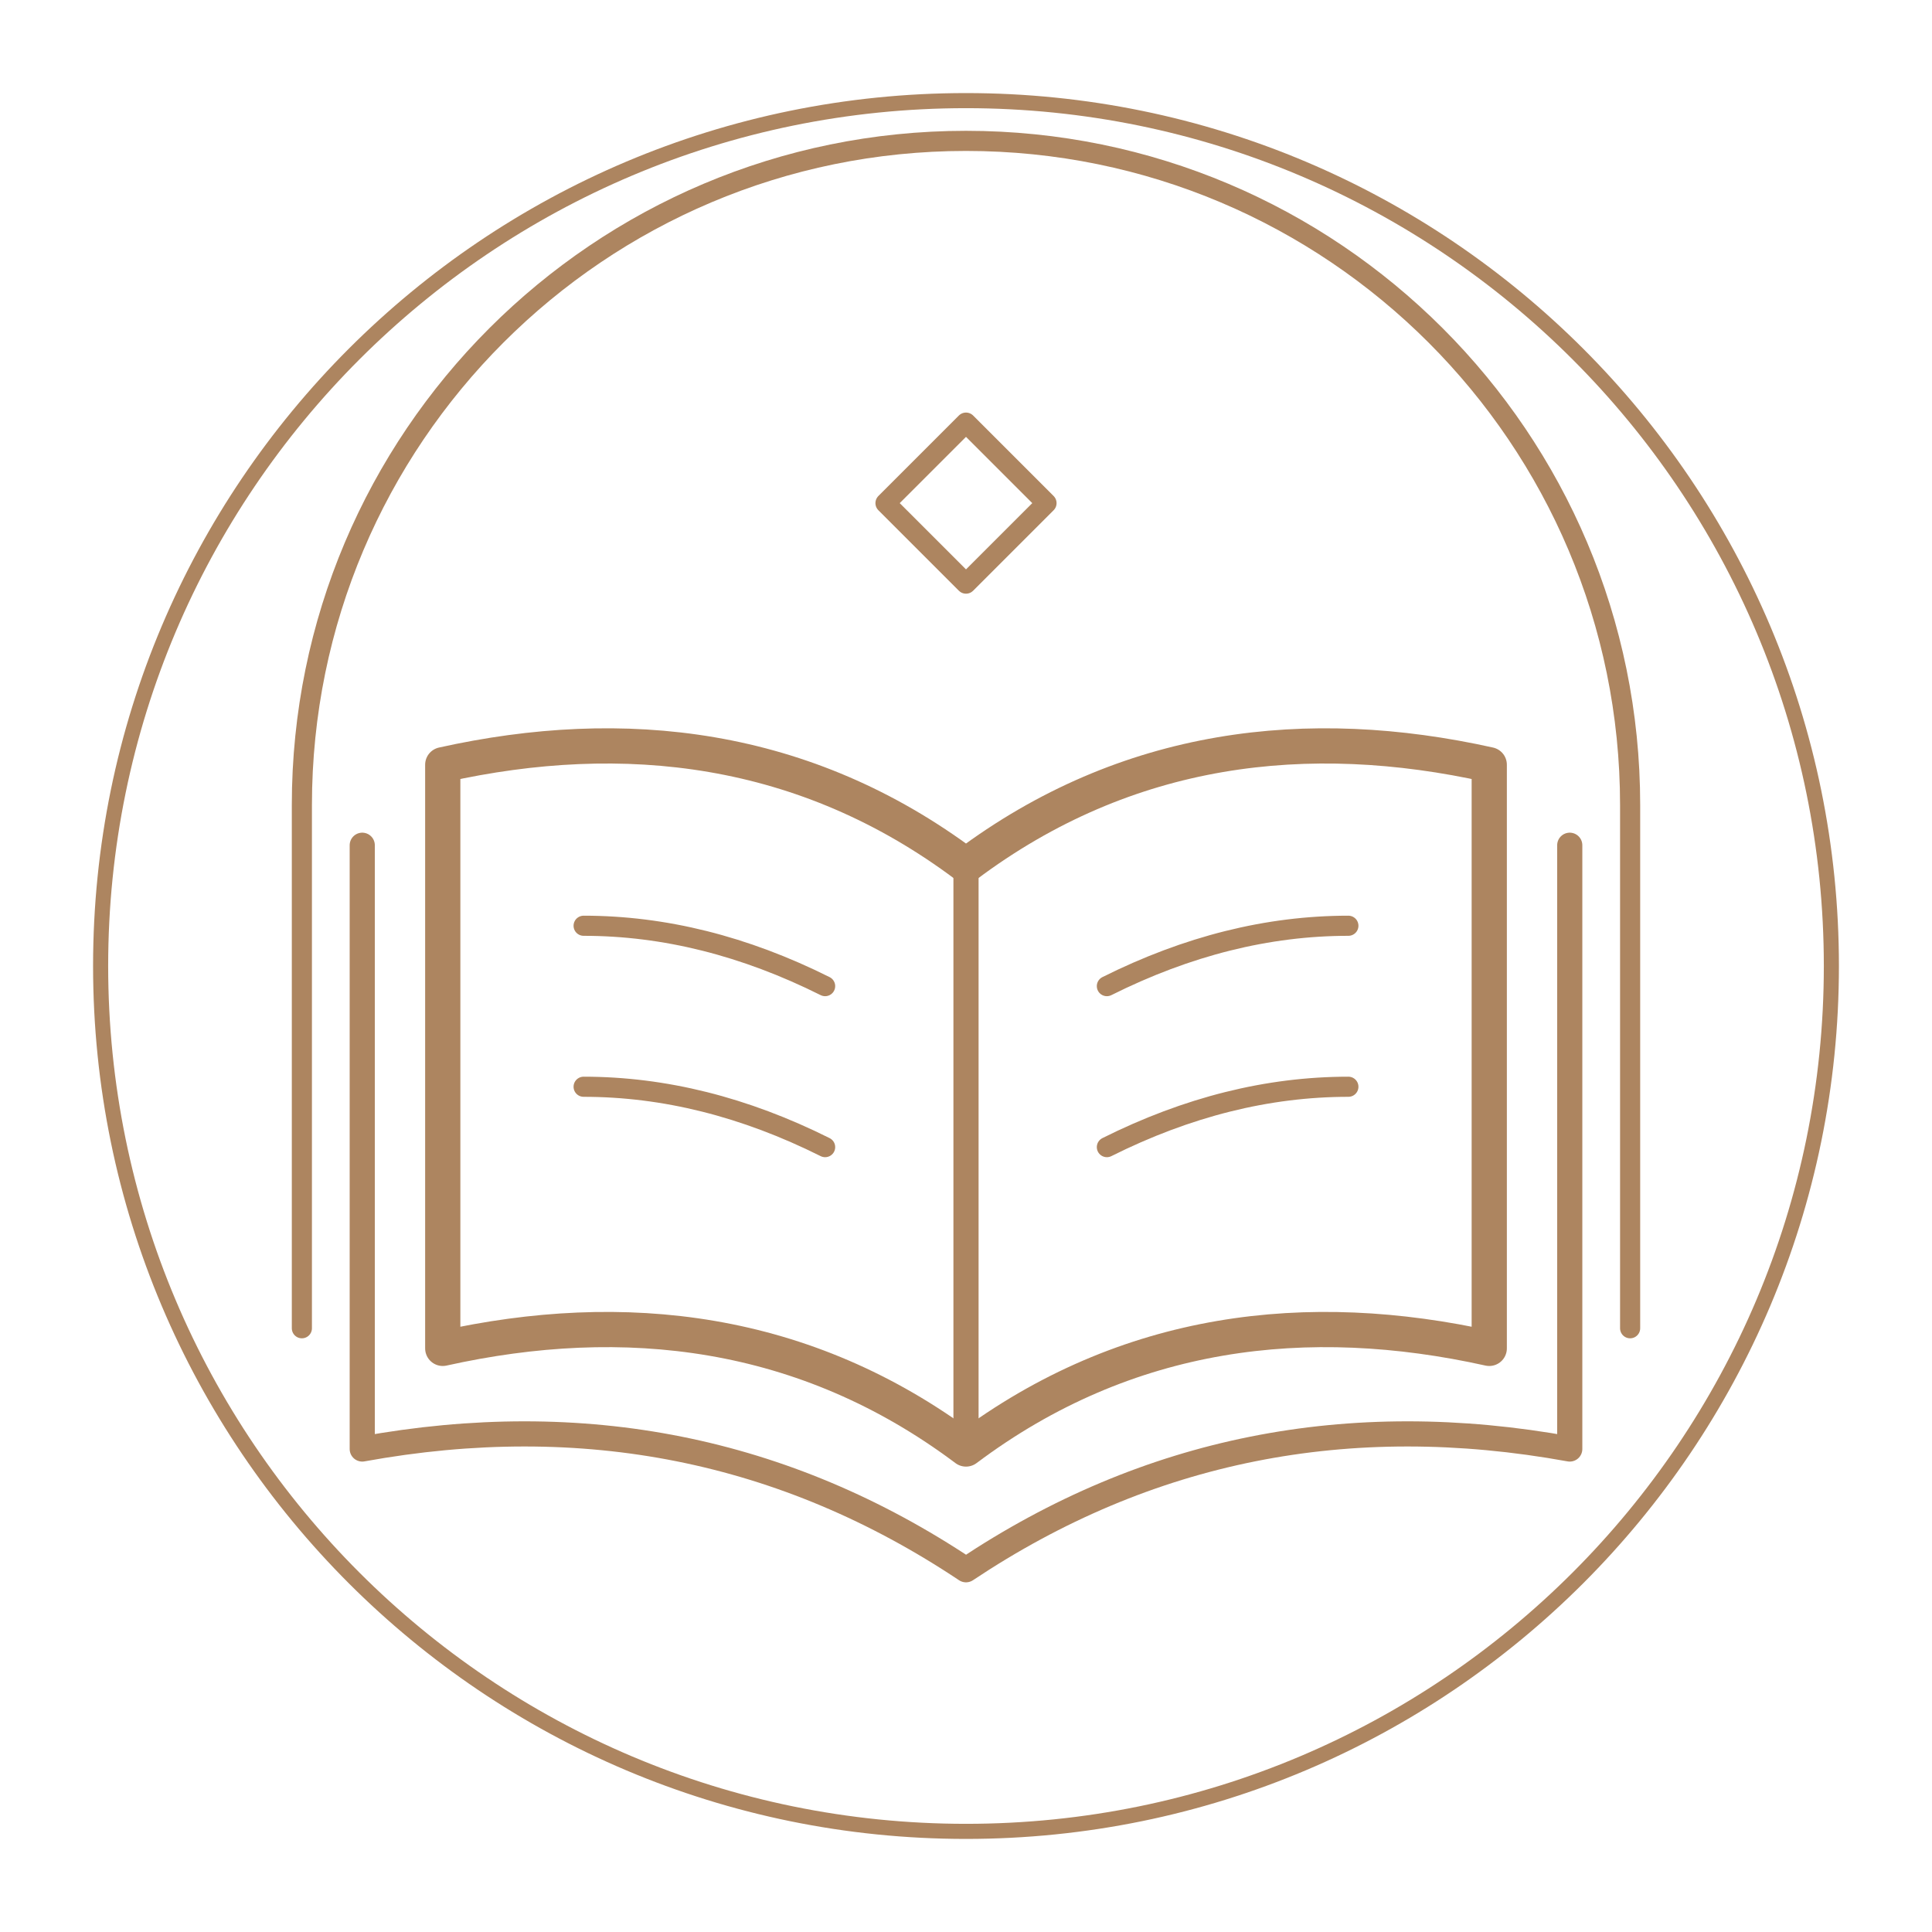
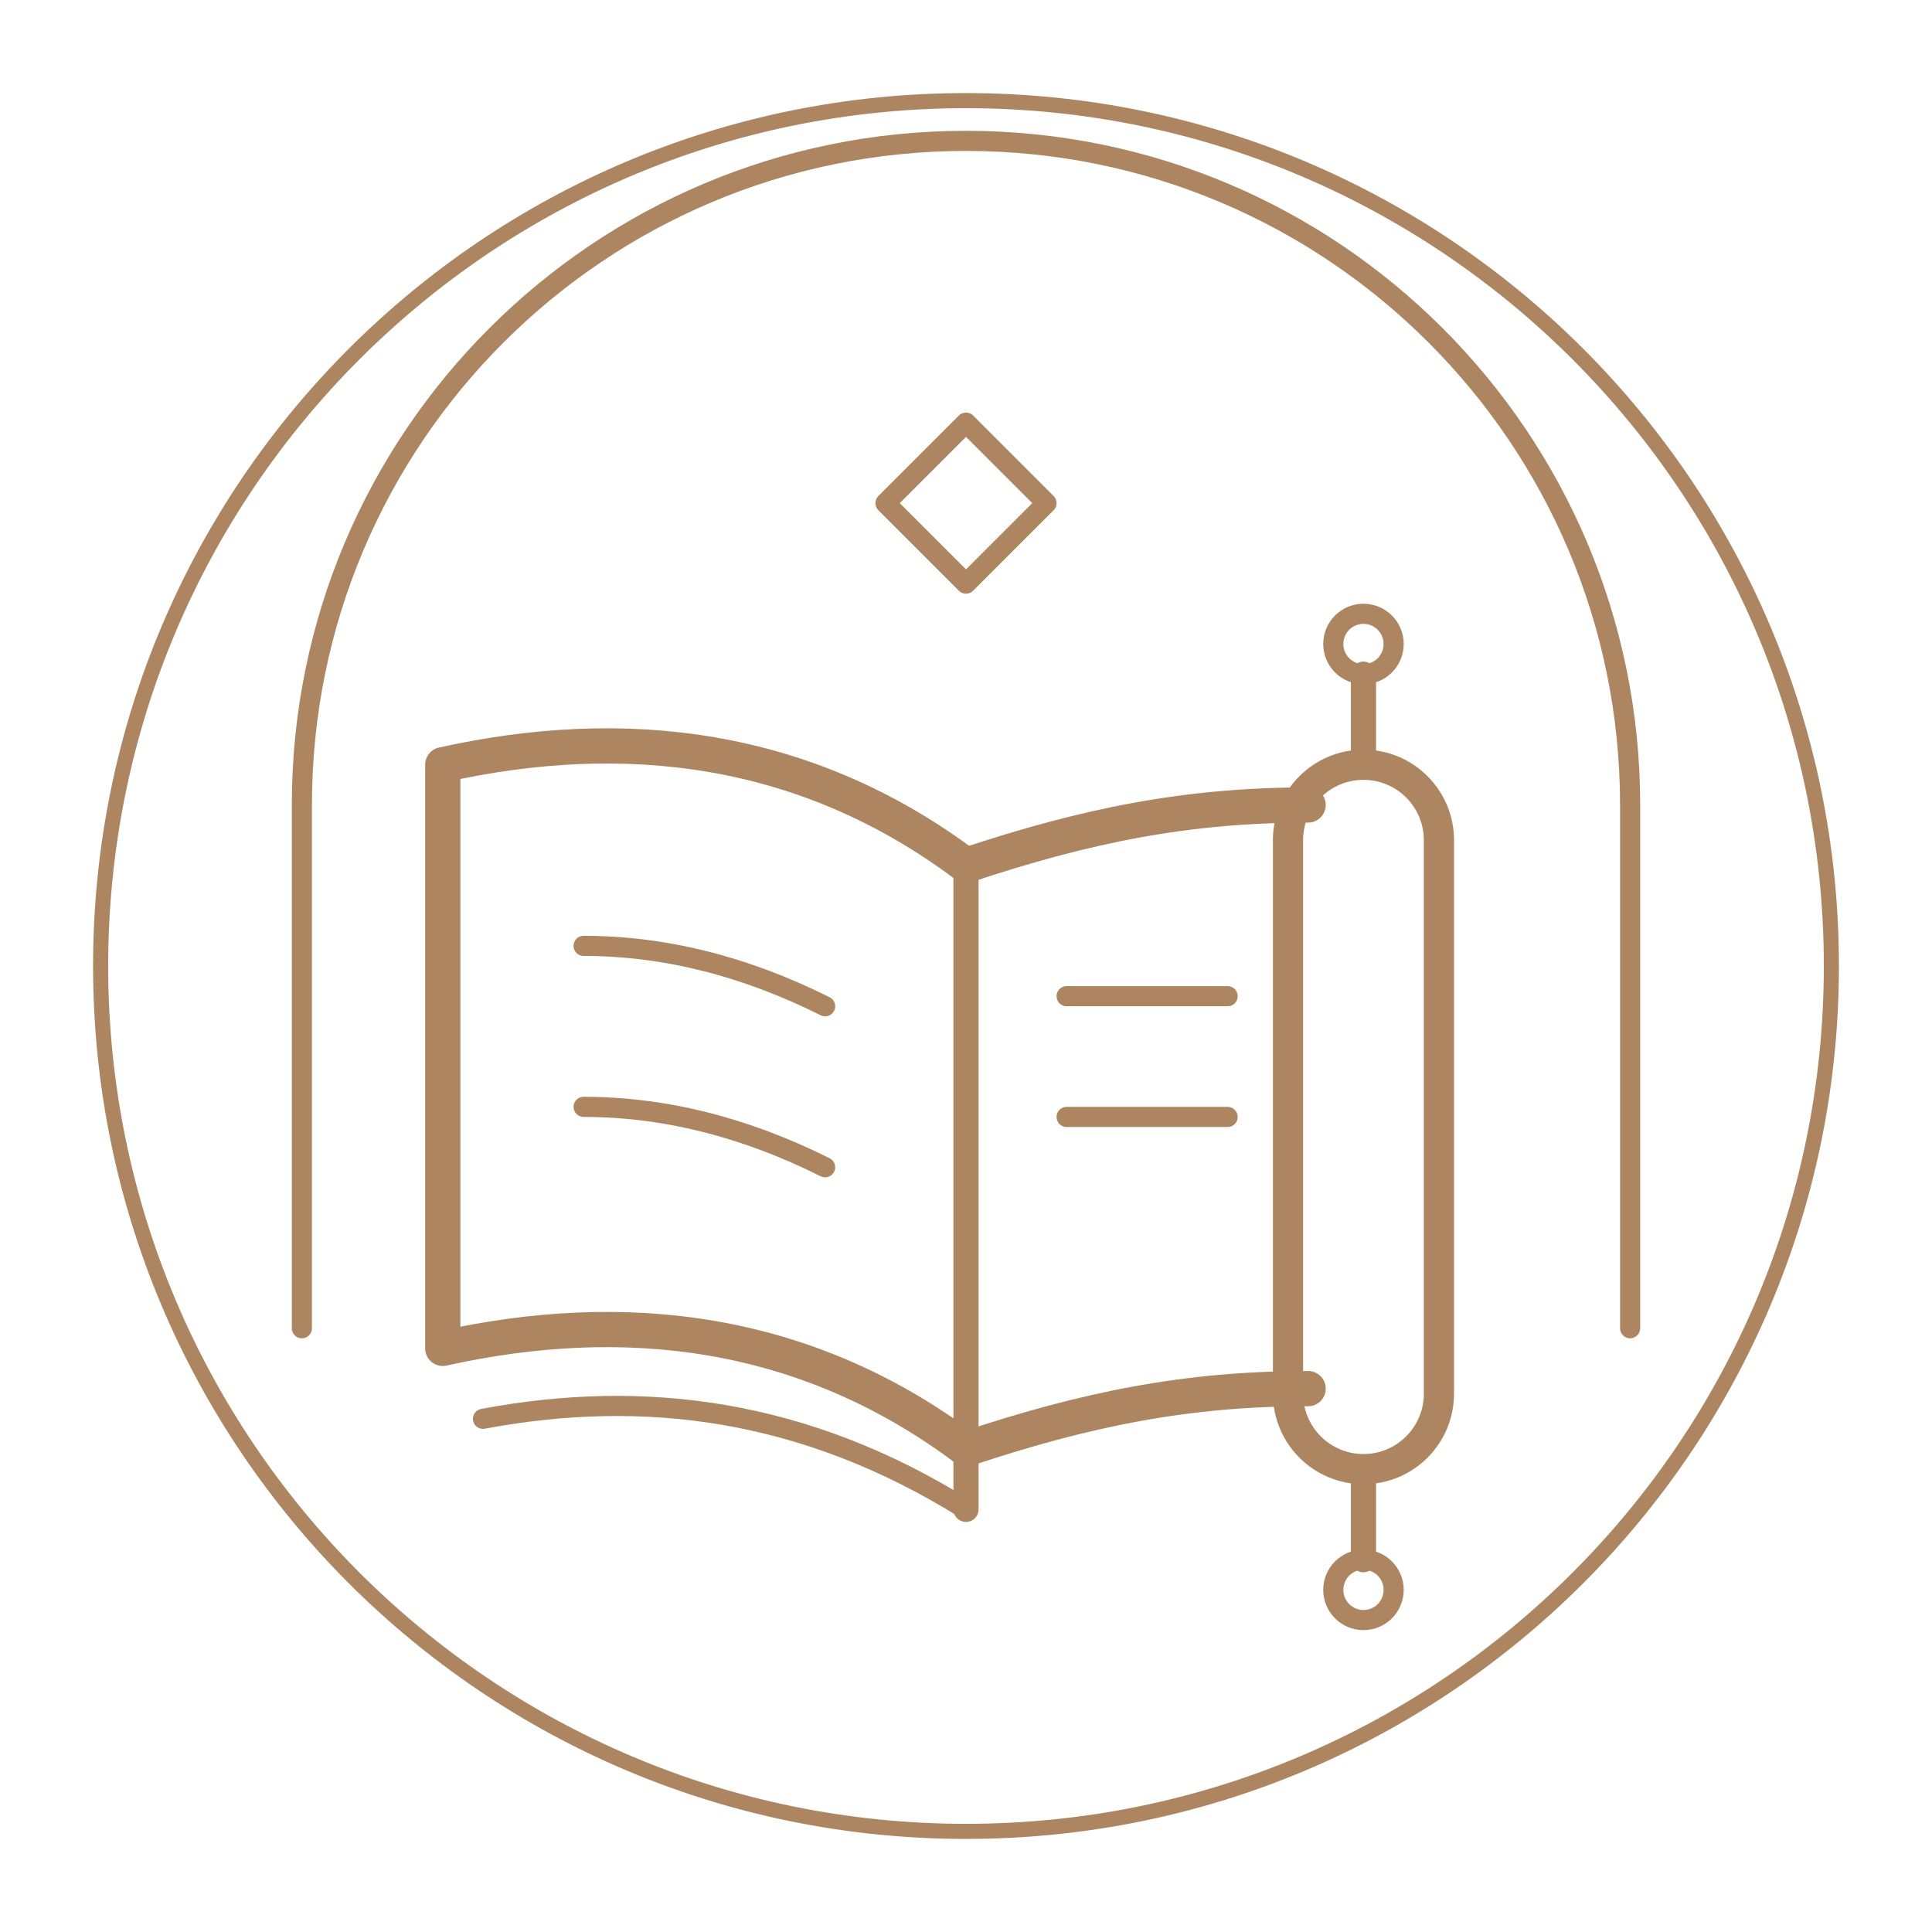
<svg xmlns="http://www.w3.org/2000/svg" width="96" height="96" viewBox="0 0 96 96" role="img" aria-labelledby="title">
  <g fill="none" stroke="#AD8560" stroke-linecap="round" stroke-linejoin="round">
    <circle cx="48" cy="48" r="43" stroke-width="0.75" />
    <path d="M15 66V40a33 33 0 0 1 66 0v26" stroke-width="1" />
-     <path d="M48 43c-8-6-17-7-26-5v29c9-2 18-1 26 5 8-6 17-7 26-5V38c-9-2-18-1-26 5Z" stroke-width="1.75" />
-     <path d="M48 43v29M18 42v30c11-2 21 0 30 6 9-6 19-8 30-6V42" stroke-width="1.25" />
-     <path d="M29 46c4 0 8 1 12 3m-12 5c4 0 8 1 12 3m26-11c-4 0-8 1-12 3m12 5c-4 0-8 1-12 3" stroke-width="1" />
    <path d="m48 21 4 4-4 4-4-4Z" stroke-width="1" />
+     <path d="M48 43c-8-6-17-7-26-5v29c9-2 18-1 26 5" stroke-width="1.75" />
+     <path d="M24 70.5c8-1.5 16-0.5 24 4.5" stroke-width="1" />
+     <path d="M29 47c4 0 8 1 12 3m-12 5c4 0 8 1 12 3" stroke-width="1" />
+     <path d="M48 43v32" stroke-width="1.25" />
+     <path d="M48 43c6-2 11-3 17-3M48 72c6-2 11-3 17-3" stroke-width="1.75" />
+     <rect x="64" y="38" width="7.5" height="35" rx="3.75" stroke-width="1.5" />
+     <path d="M67.75 33.5V38M67.75 73v4.5" stroke-width="1.25" />
+     <circle cx="67.75" cy="32" r="1.5" stroke-width="1" />
+     <circle cx="67.75" cy="79" r="1.5" stroke-width="1" />
+     <path d="M53 49.5h8m-8 6h8" stroke-width="1" />
  </g>
</svg>
